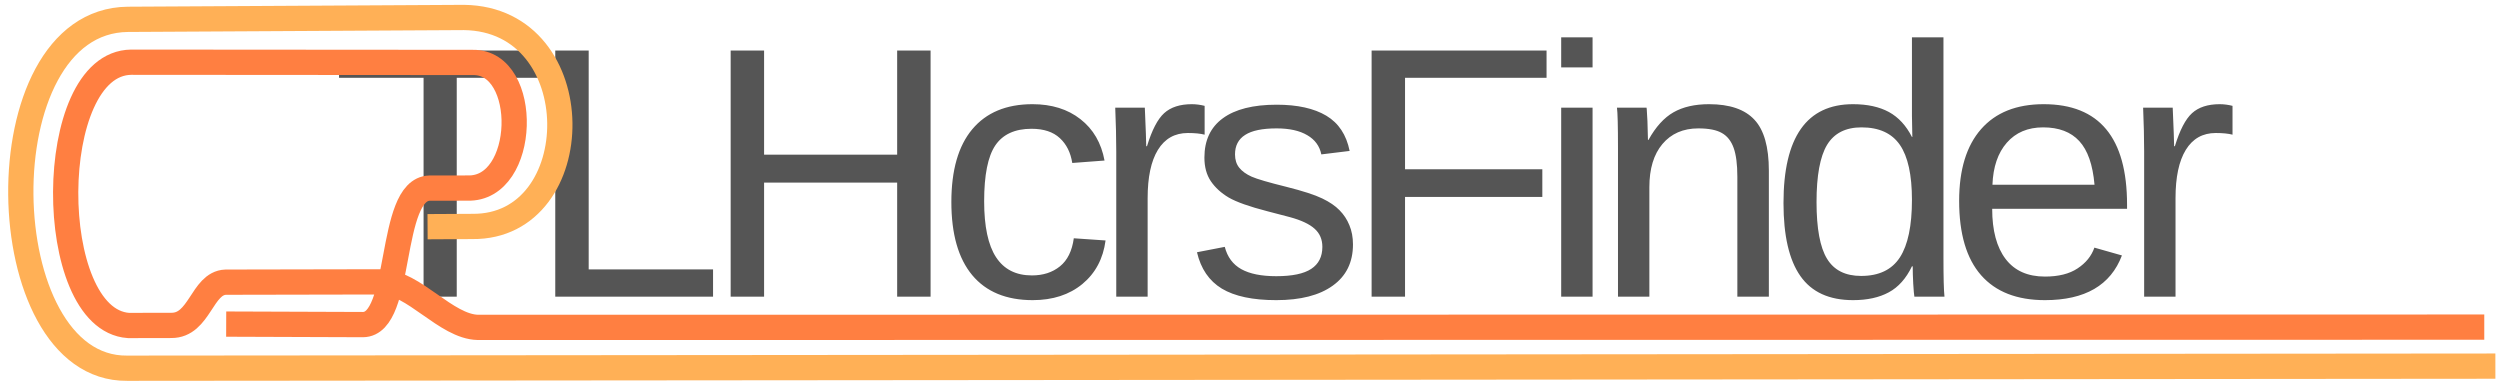
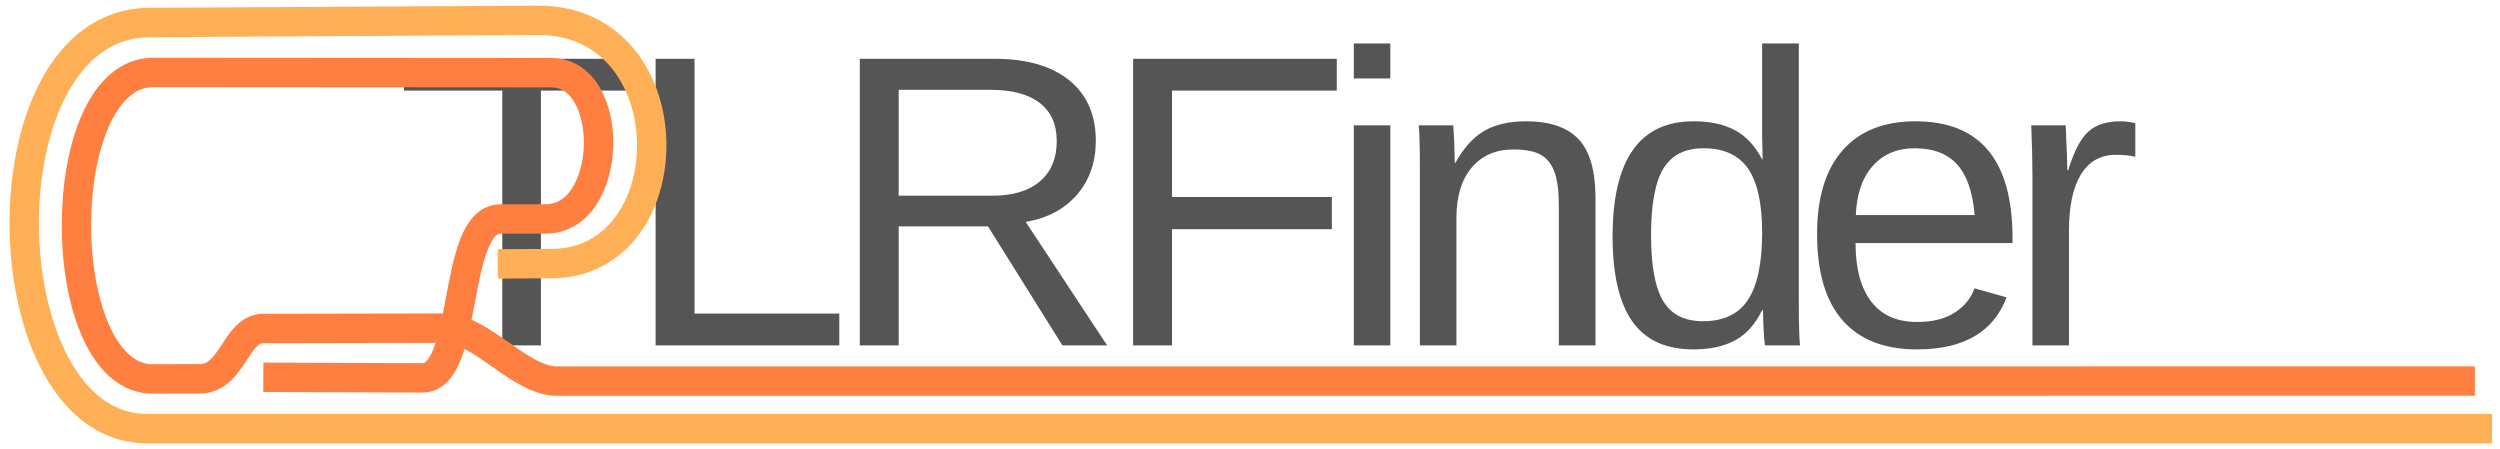
- <svg xmlns="http://www.w3.org/2000/svg" width="305mm" height="47mm" viewBox="0 0 305 47" version="1.1" id="svg1" xml:space="preserve">
+ <svg xmlns="http://www.w3.org/2000/svg" width="262mm" height="47mm" viewBox="0 0 262 47" version="1.1" id="svg1" xml:space="preserve">
  <defs id="defs1" />
  <g id="layer1">
-     <text xml:space="preserve" style="font-size:43.651px;line-height:normal;font-family:Calibri;-inkscape-font-specification:Calibri;text-align:center;text-decoration-color:#000000;letter-spacing:-2.88px;word-spacing:-2.099px;text-anchor:middle;fill:#555555;fill-opacity:1;stroke:#fd0000;stroke-width:7.84;paint-order:stroke markers fill" x="191.378" y="36.197" id="text1-3">
-       <tspan id="tspan1-7" style="font-style:normal;font-variant:normal;font-weight:normal;font-stretch:normal;font-size:43.651px;font-family:Arial;-inkscape-font-specification:Arial;letter-spacing:-2.88px;word-spacing:-2.099px;fill:#555555;fill-opacity:1;stroke:none;stroke-width:7.84" x="189.938" y="36.197" dx="-10.587">TLHcrsFinder</tspan>
+     <text xml:space="preserve" style="font-size:43.651px;line-height:normal;font-family:Calibri;-inkscape-font-specification:Calibri;text-align:center;text-decoration-color:#000000;letter-spacing:-2.88px;word-spacing:-2.099px;text-anchor:middle;fill:#555555;fill-opacity:1;stroke:#fd0000;stroke-width:7.84;paint-order:stroke markers fill" x="167.566" y="36.197" id="text1-3">
+       <tspan id="tspan1-7" style="font-style:normal;font-variant:normal;font-weight:normal;font-stretch:normal;font-size:43.651px;font-family:Arial;-inkscape-font-specification:Arial;letter-spacing:-2.88px;word-spacing:-2.099px;fill:#555555;fill-opacity:1;stroke:none;stroke-width:7.84" x="166.126" y="36.197" dx="-10.587">TLRFinder</tspan>
    </text>
-     <path style="fill:none;fill-opacity:1;stroke:#ffb056;stroke-width:3.081;stroke-dasharray:none;stroke-opacity:1;paint-order:stroke markers fill" d="M 304.436,44.667 15.504,44.922 C -1.332,45.085 -2.264,2.525 15.606,2.359 L 56.6,2.131 c 15.589,0.201 15.268,25.642 1.031,25.496 l -5.468,0.03" id="path2" />
-     <path style="fill:none;fill-opacity:1;stroke:#ff7f41;stroke-width:3.081;stroke-dasharray:none;stroke-opacity:1;paint-order:stroke markers fill" d="m 303.081,39.909 -244.766,0.033 c -3.922,-0.081 -7.836,-5.517 -11.758,-5.555 l -19.03,0.038 c -2.911,0.114 -3.146,5.31 -6.634,5.274 l -5.221,0.011 C 5.408,38.98 5.392,7.689 16.02,7.589 l 41.665,0.03 C 64.681,7.515 64.35,23.177 57.024,22.943 l -4.623,0.007 c -5.092,0.15 -3.205,16.618 -8.118,16.651 l -16.688,-0.061" id="path3" />
+     <path style="fill:none;fill-opacity:1;stroke:#ffb056;stroke-width:3.081;stroke-dasharray:none;stroke-opacity:1;paint-order:stroke markers fill" d="M 261.165,44.923 15.504,44.922 C -1.332,45.085 -2.264,2.525 15.606,2.359 L 56.6,2.131 c 15.589,0.201 15.268,25.642 1.031,25.496 l -5.468,0.03" id="path2" />
+     <path style="fill:none;fill-opacity:1;stroke:#ff7f41;stroke-width:3.081;stroke-dasharray:none;stroke-opacity:1;paint-order:stroke markers fill" d="m 259.364,39.934 -201.049,0.008 c -3.922,-0.081 -7.836,-5.517 -11.758,-5.555 l -19.03,0.038 c -2.911,0.114 -3.146,5.31 -6.634,5.274 l -5.221,0.011 C 5.408,38.98 5.392,7.689 16.02,7.589 l 41.665,0.03 C 64.681,7.515 64.35,23.177 57.024,22.943 l -4.623,0.007 c -5.092,0.15 -3.205,16.618 -8.118,16.651 l -16.688,-0.061" id="path3" />
  </g>
</svg>
